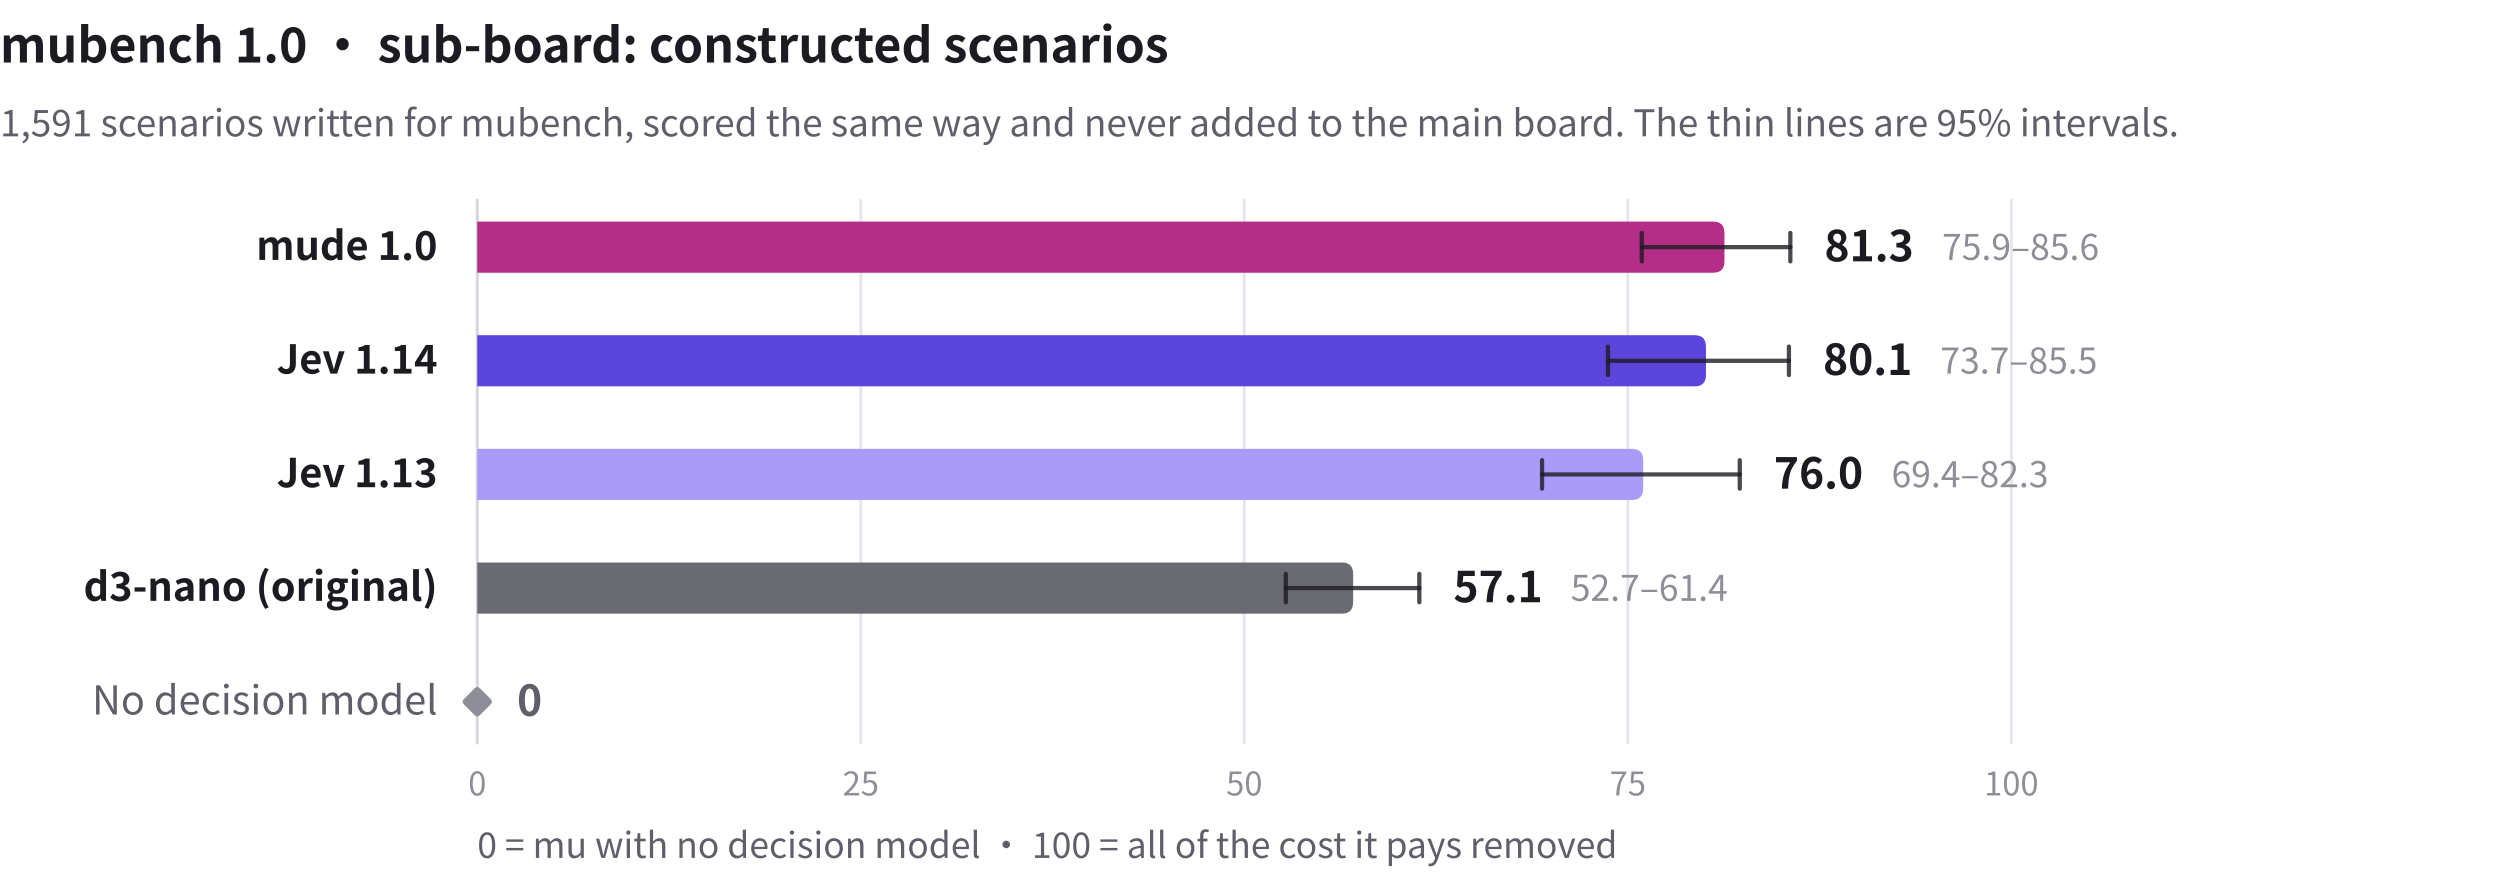
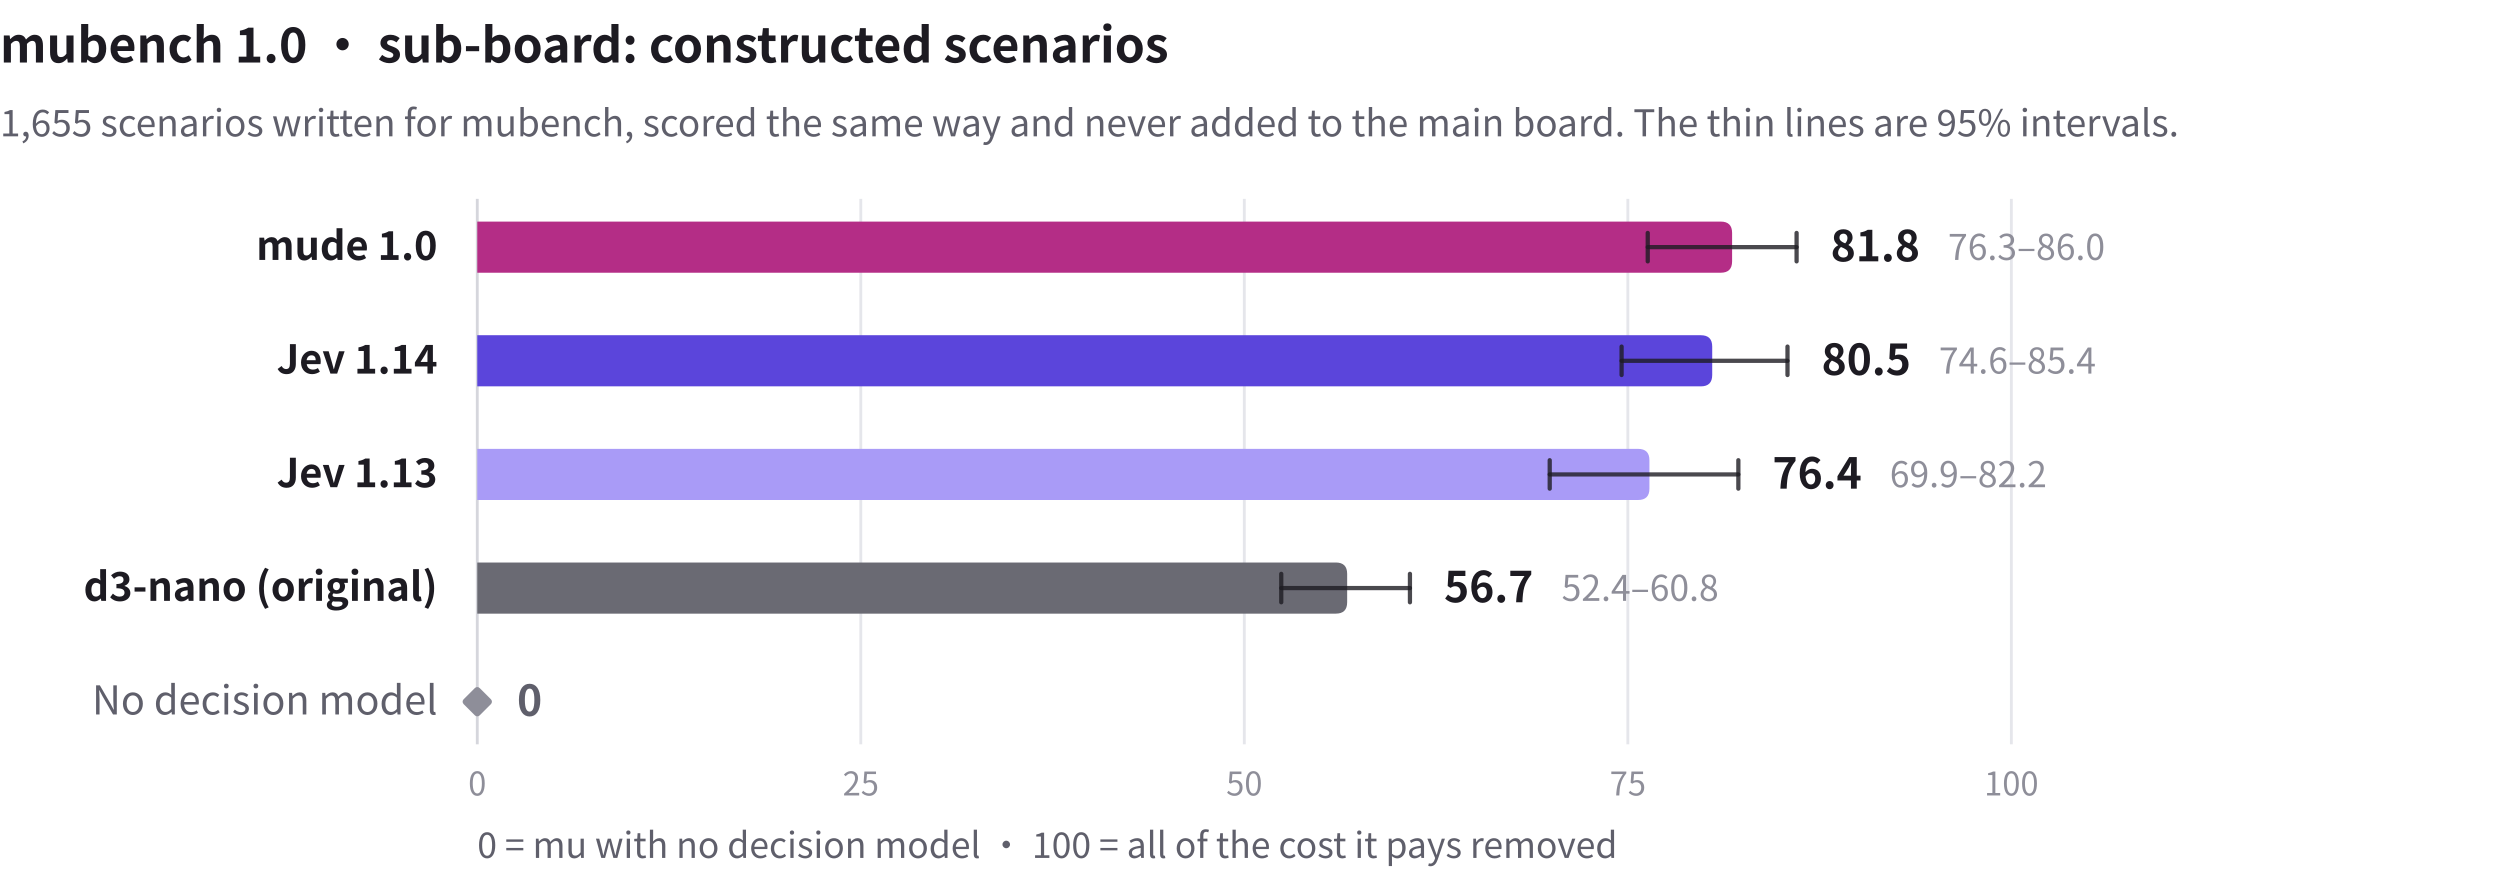
<svg xmlns="http://www.w3.org/2000/svg" width="880" height="312" viewBox="0 0 880 312" role="img" aria-labelledby="t d" font-family="-apple-system, BlinkMacSystemFont, &quot;Segoe UI&quot;, &quot;PingFang SC&quot;, &quot;Hiragino Sans GB&quot;, &quot;Noto Sans CJK SC&quot;, &quot;Noto Sans SC&quot;, &quot;Microsoft YaHei&quot;, &quot;Helvetica Neue&quot;, Arial, sans-serif">
  <text x="0" y="22" font-size="17" font-weight="650" fill="#1d1b22">mubench 1.0 · sub-board: constructed scenarios</text>
-   <text x="0" y="48" font-size="13" fill="#5f5f6b">1,591 scenarios written for mubench, scored the same way and never added to the main board. The thin lines are 95% intervals.</text>
+   <text x="0" y="48" font-size="13" fill="#5f5f6b">1,655 scenarios written for mubench, scored the same way and never added to the main board. The thin lines are 95% intervals.</text>
  <line x1="168" y1="70" x2="168" y2="262" stroke="#d5d6dc" stroke-width="1" />
  <line x1="303" y1="70" x2="303" y2="262" stroke="#e5e6eb" stroke-width="1" />
  <line x1="438" y1="70" x2="438" y2="262" stroke="#e5e6eb" stroke-width="1" />
  <line x1="573" y1="70" x2="573" y2="262" stroke="#e5e6eb" stroke-width="1" />
  <line x1="708" y1="70" x2="708" y2="262" stroke="#e5e6eb" stroke-width="1" />
  <text x="154" y="91.5" font-size="14" font-weight="600" text-anchor="end" fill="#1d1b22">mude 1.0</text>
-   <path d="M168,78 H603 Q607,78 607,82 V92 Q607,96 603,96 H168 Z" fill="#b42d86" />
-   <line x1="577.9" y1="87" x2="630.2" y2="87" stroke="#1d1b22" stroke-width="1.5" stroke-linecap="round" opacity="0.8" />
-   <line x1="577.9" y1="82" x2="577.9" y2="92" stroke="#1d1b22" stroke-width="1.5" stroke-linecap="round" opacity="0.8" />
-   <line x1="630.2" y1="82" x2="630.2" y2="92" stroke="#1d1b22" stroke-width="1.5" stroke-linecap="round" opacity="0.8" />
-   <text x="642.2" y="92" font-size="15" font-weight="650" style="font-variant-numeric: tabular-nums" fill="#1d1b22">81.3</text>
-   <text x="683.6" y="91.5" font-size="12.5" style="font-variant-numeric: tabular-nums" fill="#8e8e99">75.9–85.6</text>
+   <path d="M168,78 H605.7 Q609.7,78 609.7,82 V92 Q609.7,96 605.7,96 H168 Z" fill="#b42d86" />
+   <line x1="580" y1="87" x2="632.4" y2="87" stroke="#1d1b22" stroke-width="1.5" stroke-linecap="round" opacity="0.8" />
+   <line x1="580" y1="82" x2="580" y2="92" stroke="#1d1b22" stroke-width="1.5" stroke-linecap="round" opacity="0.8" />
+   <line x1="632.4" y1="82" x2="632.4" y2="92" stroke="#1d1b22" stroke-width="1.5" stroke-linecap="round" opacity="0.8" />
+   <text x="644.4" y="92" font-size="15" font-weight="650" style="font-variant-numeric: tabular-nums" fill="#1d1b22">81.8</text>
+   <text x="685.7" y="91.5" font-size="12.5" style="font-variant-numeric: tabular-nums" fill="#8e8e99">76.3–86.0</text>
  <text x="154" y="131.5" font-size="14" font-weight="600" text-anchor="end" fill="#1d1b22">Jev 1.14</text>
-   <path d="M168,118 H596.5 Q600.5,118 600.5,122 V132 Q600.5,136 596.5,136 H168 Z" fill="#5b45db" />
-   <line x1="566" y1="127" x2="629.7" y2="127" stroke="#1d1b22" stroke-width="1.5" stroke-linecap="round" opacity="0.8" />
-   <line x1="566" y1="122" x2="566" y2="132" stroke="#1d1b22" stroke-width="1.5" stroke-linecap="round" opacity="0.8" />
-   <line x1="629.7" y1="122" x2="629.7" y2="132" stroke="#1d1b22" stroke-width="1.5" stroke-linecap="round" opacity="0.8" />
-   <text x="641.7" y="132" font-size="15" font-weight="650" style="font-variant-numeric: tabular-nums" fill="#1d1b22">80.1</text>
-   <text x="683" y="131.5" font-size="12.5" style="font-variant-numeric: tabular-nums" fill="#8e8e99">73.7–85.5</text>
+   <path d="M168,118 H598.7 Q602.7,118 602.7,122 V132 Q602.7,136 598.7,136 H168 Z" fill="#5b45db" />
+   <line x1="570.8" y1="127" x2="629.2" y2="127" stroke="#1d1b22" stroke-width="1.5" stroke-linecap="round" opacity="0.8" />
+   <line x1="570.8" y1="122" x2="570.8" y2="132" stroke="#1d1b22" stroke-width="1.5" stroke-linecap="round" opacity="0.8" />
+   <line x1="629.2" y1="122" x2="629.2" y2="132" stroke="#1d1b22" stroke-width="1.5" stroke-linecap="round" opacity="0.8" />
+   <text x="641.2" y="132" font-size="15" font-weight="650" style="font-variant-numeric: tabular-nums" fill="#1d1b22">80.5</text>
+   <text x="682.5" y="131.5" font-size="12.5" style="font-variant-numeric: tabular-nums" fill="#8e8e99">74.6–85.4</text>
  <text x="154" y="171.5" font-size="14" font-weight="600" text-anchor="end" fill="#1d1b22">Jev 1.13</text>
-   <path d="M168,158 H574.4 Q578.4,158 578.4,162 V172 Q578.4,176 574.4,176 H168 Z" fill="#a99bf7" />
-   <line x1="542.8" y1="167" x2="612.4" y2="167" stroke="#1d1b22" stroke-width="1.5" stroke-linecap="round" opacity="0.8" />
-   <line x1="542.8" y1="162" x2="542.8" y2="172" stroke="#1d1b22" stroke-width="1.5" stroke-linecap="round" opacity="0.8" />
-   <line x1="612.4" y1="162" x2="612.4" y2="172" stroke="#1d1b22" stroke-width="1.5" stroke-linecap="round" opacity="0.8" />
-   <text x="624.4" y="172" font-size="15" font-weight="650" style="font-variant-numeric: tabular-nums" fill="#1d1b22">76.0</text>
-   <text x="665.8" y="171.5" font-size="12.5" style="font-variant-numeric: tabular-nums" fill="#8e8e99">69.4–82.3</text>
+   <path d="M168,158 H576.6 Q580.6,158 580.6,162 V172 Q580.6,176 576.6,176 H168 Z" fill="#a99bf7" />
+   <line x1="545.5" y1="167" x2="611.9" y2="167" stroke="#1d1b22" stroke-width="1.5" stroke-linecap="round" opacity="0.8" />
+   <line x1="545.5" y1="162" x2="545.5" y2="172" stroke="#1d1b22" stroke-width="1.5" stroke-linecap="round" opacity="0.8" />
+   <line x1="611.9" y1="162" x2="611.9" y2="172" stroke="#1d1b22" stroke-width="1.5" stroke-linecap="round" opacity="0.8" />
+   <text x="623.9" y="172" font-size="15" font-weight="650" style="font-variant-numeric: tabular-nums" fill="#1d1b22">76.4</text>
+   <text x="665.2" y="171.5" font-size="12.5" style="font-variant-numeric: tabular-nums" fill="#8e8e99">69.9–82.2</text>
  <text x="154" y="211.5" font-size="14" font-weight="600" text-anchor="end" fill="#1d1b22">d3-nano (original)</text>
-   <path d="M168,198 H472.3 Q476.3,198 476.3,202 V212 Q476.3,216 472.3,216 H168 Z" fill="#6a6a73" />
-   <line x1="452.6" y1="207" x2="499.6" y2="207" stroke="#1d1b22" stroke-width="1.5" stroke-linecap="round" opacity="0.8" />
-   <line x1="452.6" y1="202" x2="452.6" y2="212" stroke="#1d1b22" stroke-width="1.5" stroke-linecap="round" opacity="0.8" />
-   <line x1="499.6" y1="202" x2="499.6" y2="212" stroke="#1d1b22" stroke-width="1.5" stroke-linecap="round" opacity="0.8" />
-   <text x="511.6" y="212" font-size="15" font-weight="650" style="font-variant-numeric: tabular-nums" fill="#1d1b22">57.1</text>
-   <text x="552.9" y="211.5" font-size="12.5" style="font-variant-numeric: tabular-nums" fill="#8e8e99">52.7–61.4</text>
+   <path d="M168,198 H470.2 Q474.2,198 474.2,202 V212 Q474.2,216 470.2,216 H168 Z" fill="#6a6a73" />
+   <line x1="451" y1="207" x2="496.3" y2="207" stroke="#1d1b22" stroke-width="1.5" stroke-linecap="round" opacity="0.8" />
+   <line x1="451" y1="202" x2="451" y2="212" stroke="#1d1b22" stroke-width="1.5" stroke-linecap="round" opacity="0.8" />
+   <line x1="496.3" y1="202" x2="496.3" y2="212" stroke="#1d1b22" stroke-width="1.5" stroke-linecap="round" opacity="0.8" />
+   <text x="508.3" y="212" font-size="15" font-weight="650" style="font-variant-numeric: tabular-nums" fill="#1d1b22">56.7</text>
+   <text x="549.7" y="211.5" font-size="12.5" style="font-variant-numeric: tabular-nums" fill="#8e8e99">52.4–60.8</text>
  <text x="154" y="251.5" font-size="14" font-weight="500" text-anchor="end" fill="#5f5f6b">No decision model</text>
  <rect x="164" y="243" width="8" height="8" rx="1.2" fill="#8e8e99" transform="rotate(45 168 247)" />
  <text x="182" y="252" font-size="15" font-weight="650" style="font-variant-numeric: tabular-nums" fill="#5f5f6b">0</text>
  <text x="168" y="280" font-size="11.5" text-anchor="middle" style="font-variant-numeric: tabular-nums" fill="#8e8e99">0</text>
  <text x="303" y="280" font-size="11.5" text-anchor="middle" style="font-variant-numeric: tabular-nums" fill="#8e8e99">25</text>
  <text x="438" y="280" font-size="11.5" text-anchor="middle" style="font-variant-numeric: tabular-nums" fill="#8e8e99">50</text>
  <text x="573" y="280" font-size="11.5" text-anchor="middle" style="font-variant-numeric: tabular-nums" fill="#8e8e99">75</text>
  <text x="708" y="280" font-size="11.5" text-anchor="middle" style="font-variant-numeric: tabular-nums" fill="#8e8e99">100</text>
  <text x="168" y="302" font-size="12.5" fill="#5f5f6b">0 = mu with no decision model · 100 = all of the cost it pays removed</text>
</svg>
